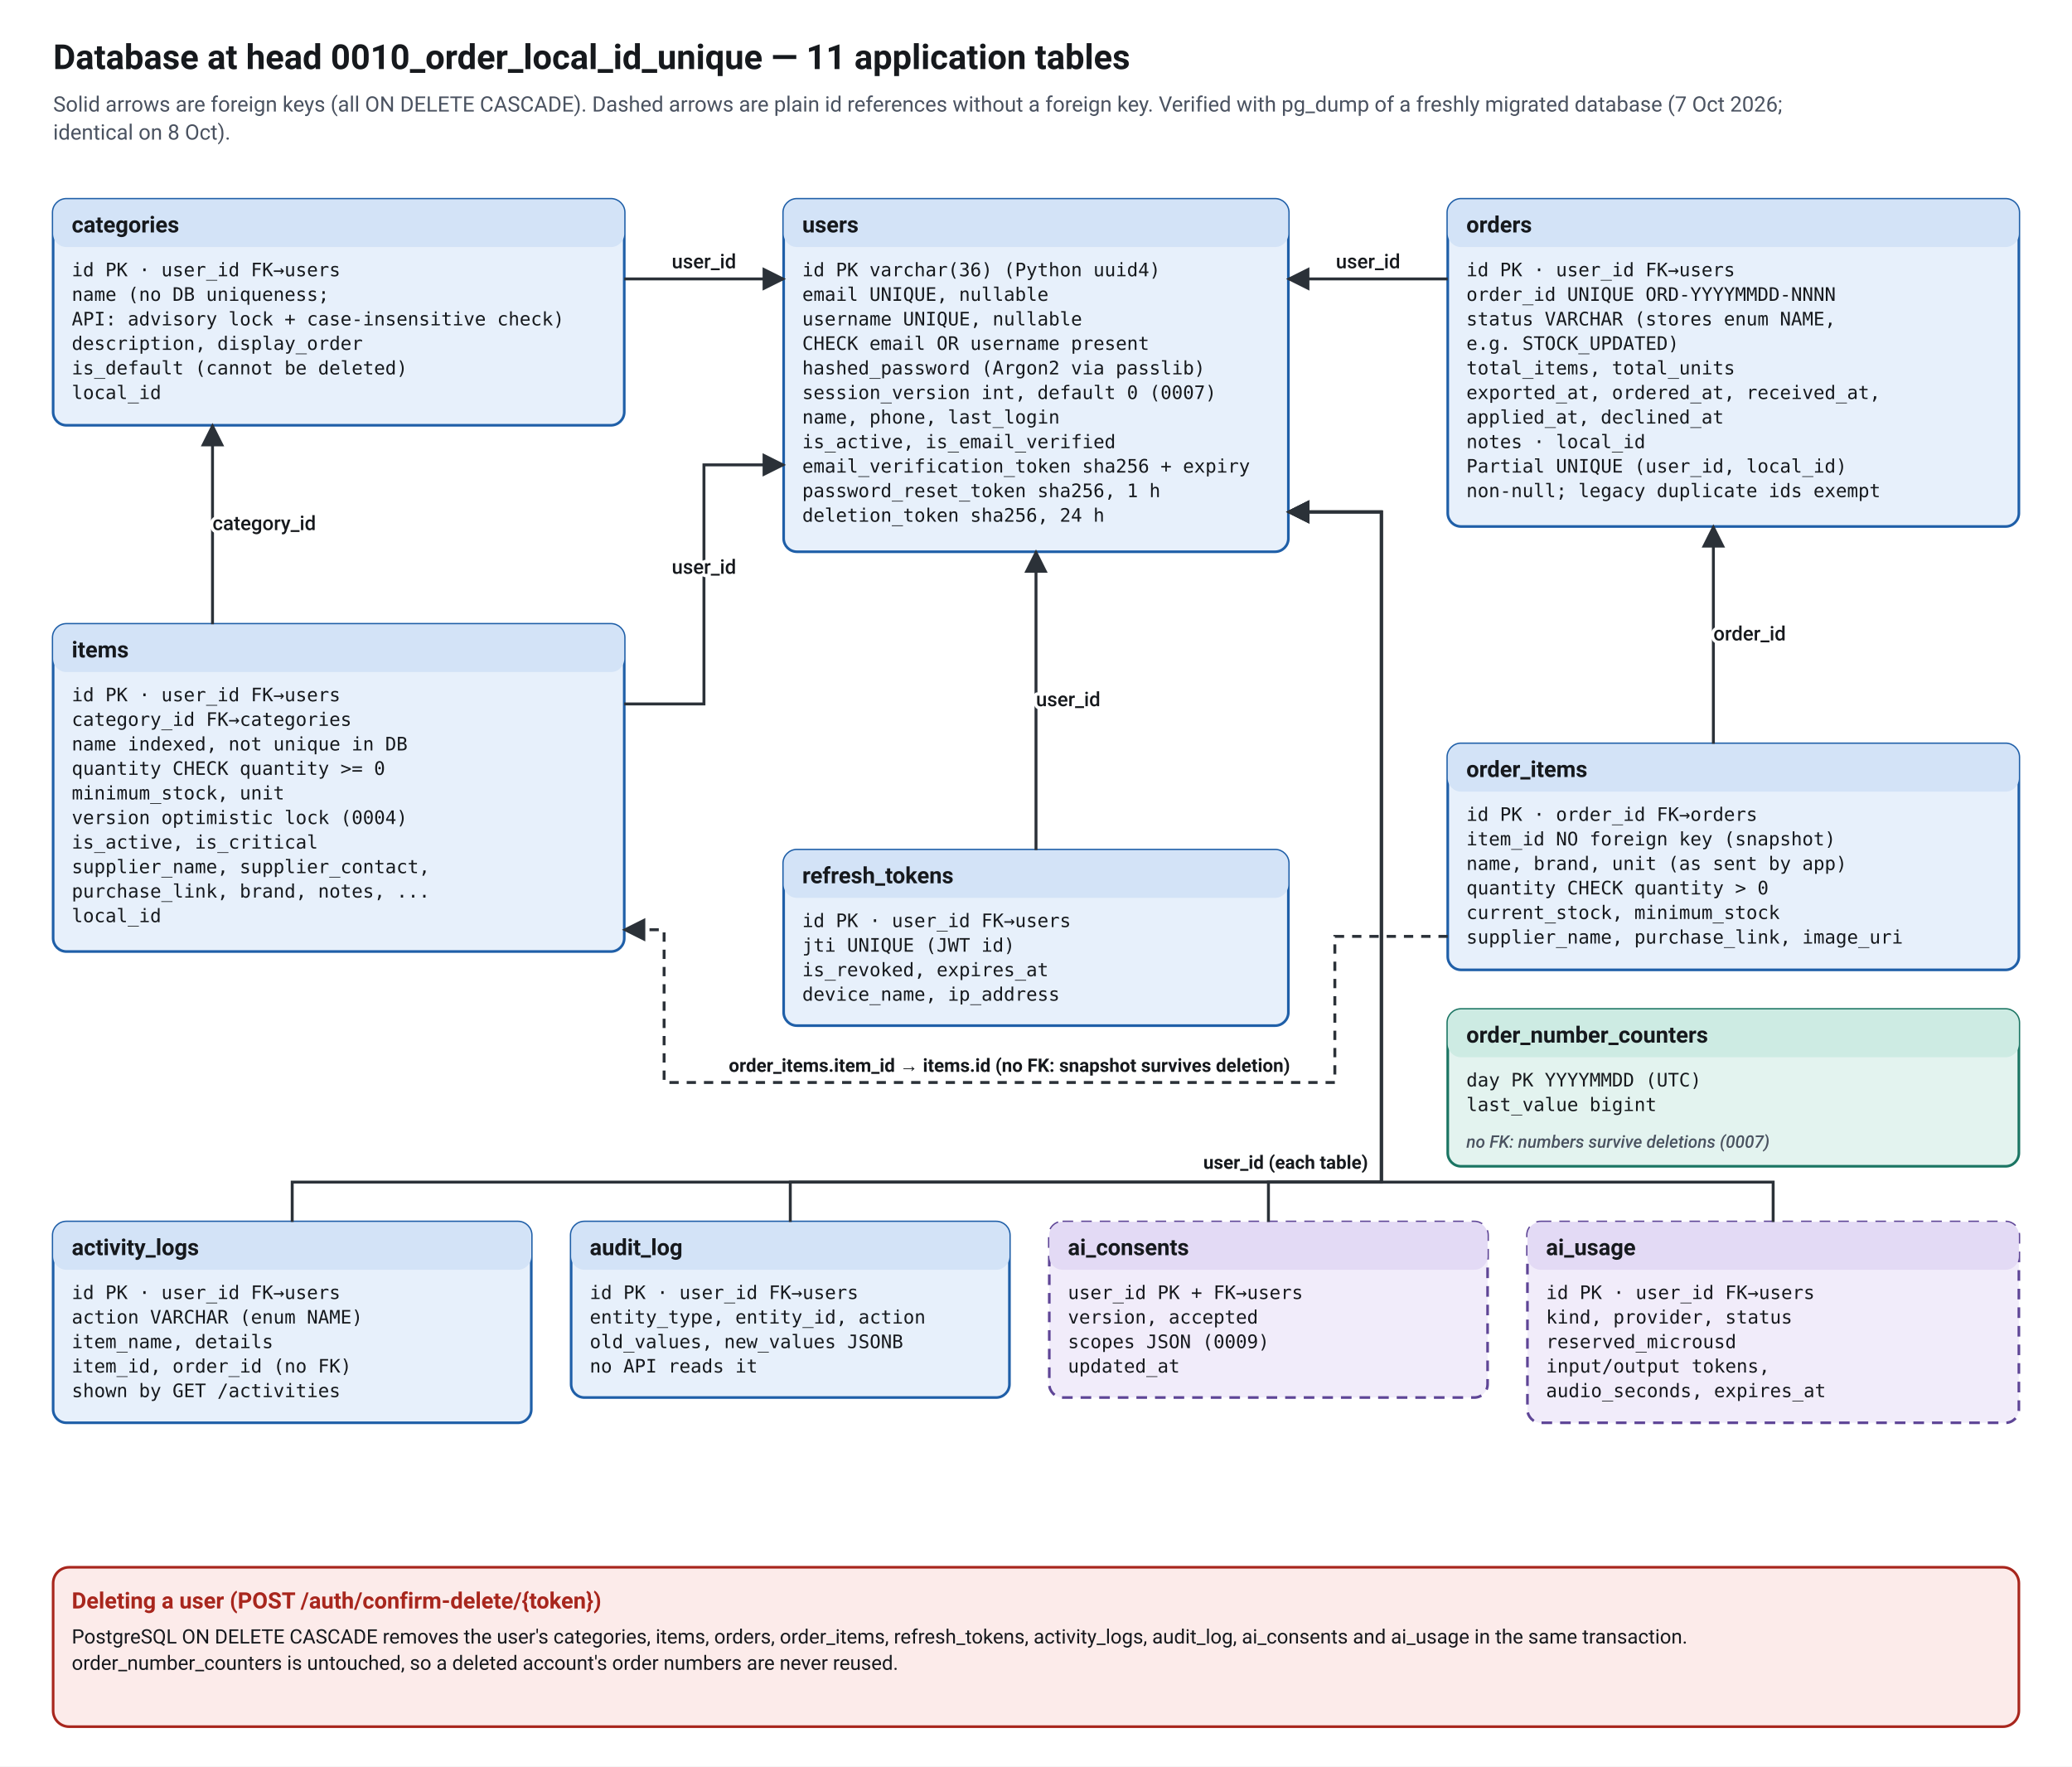
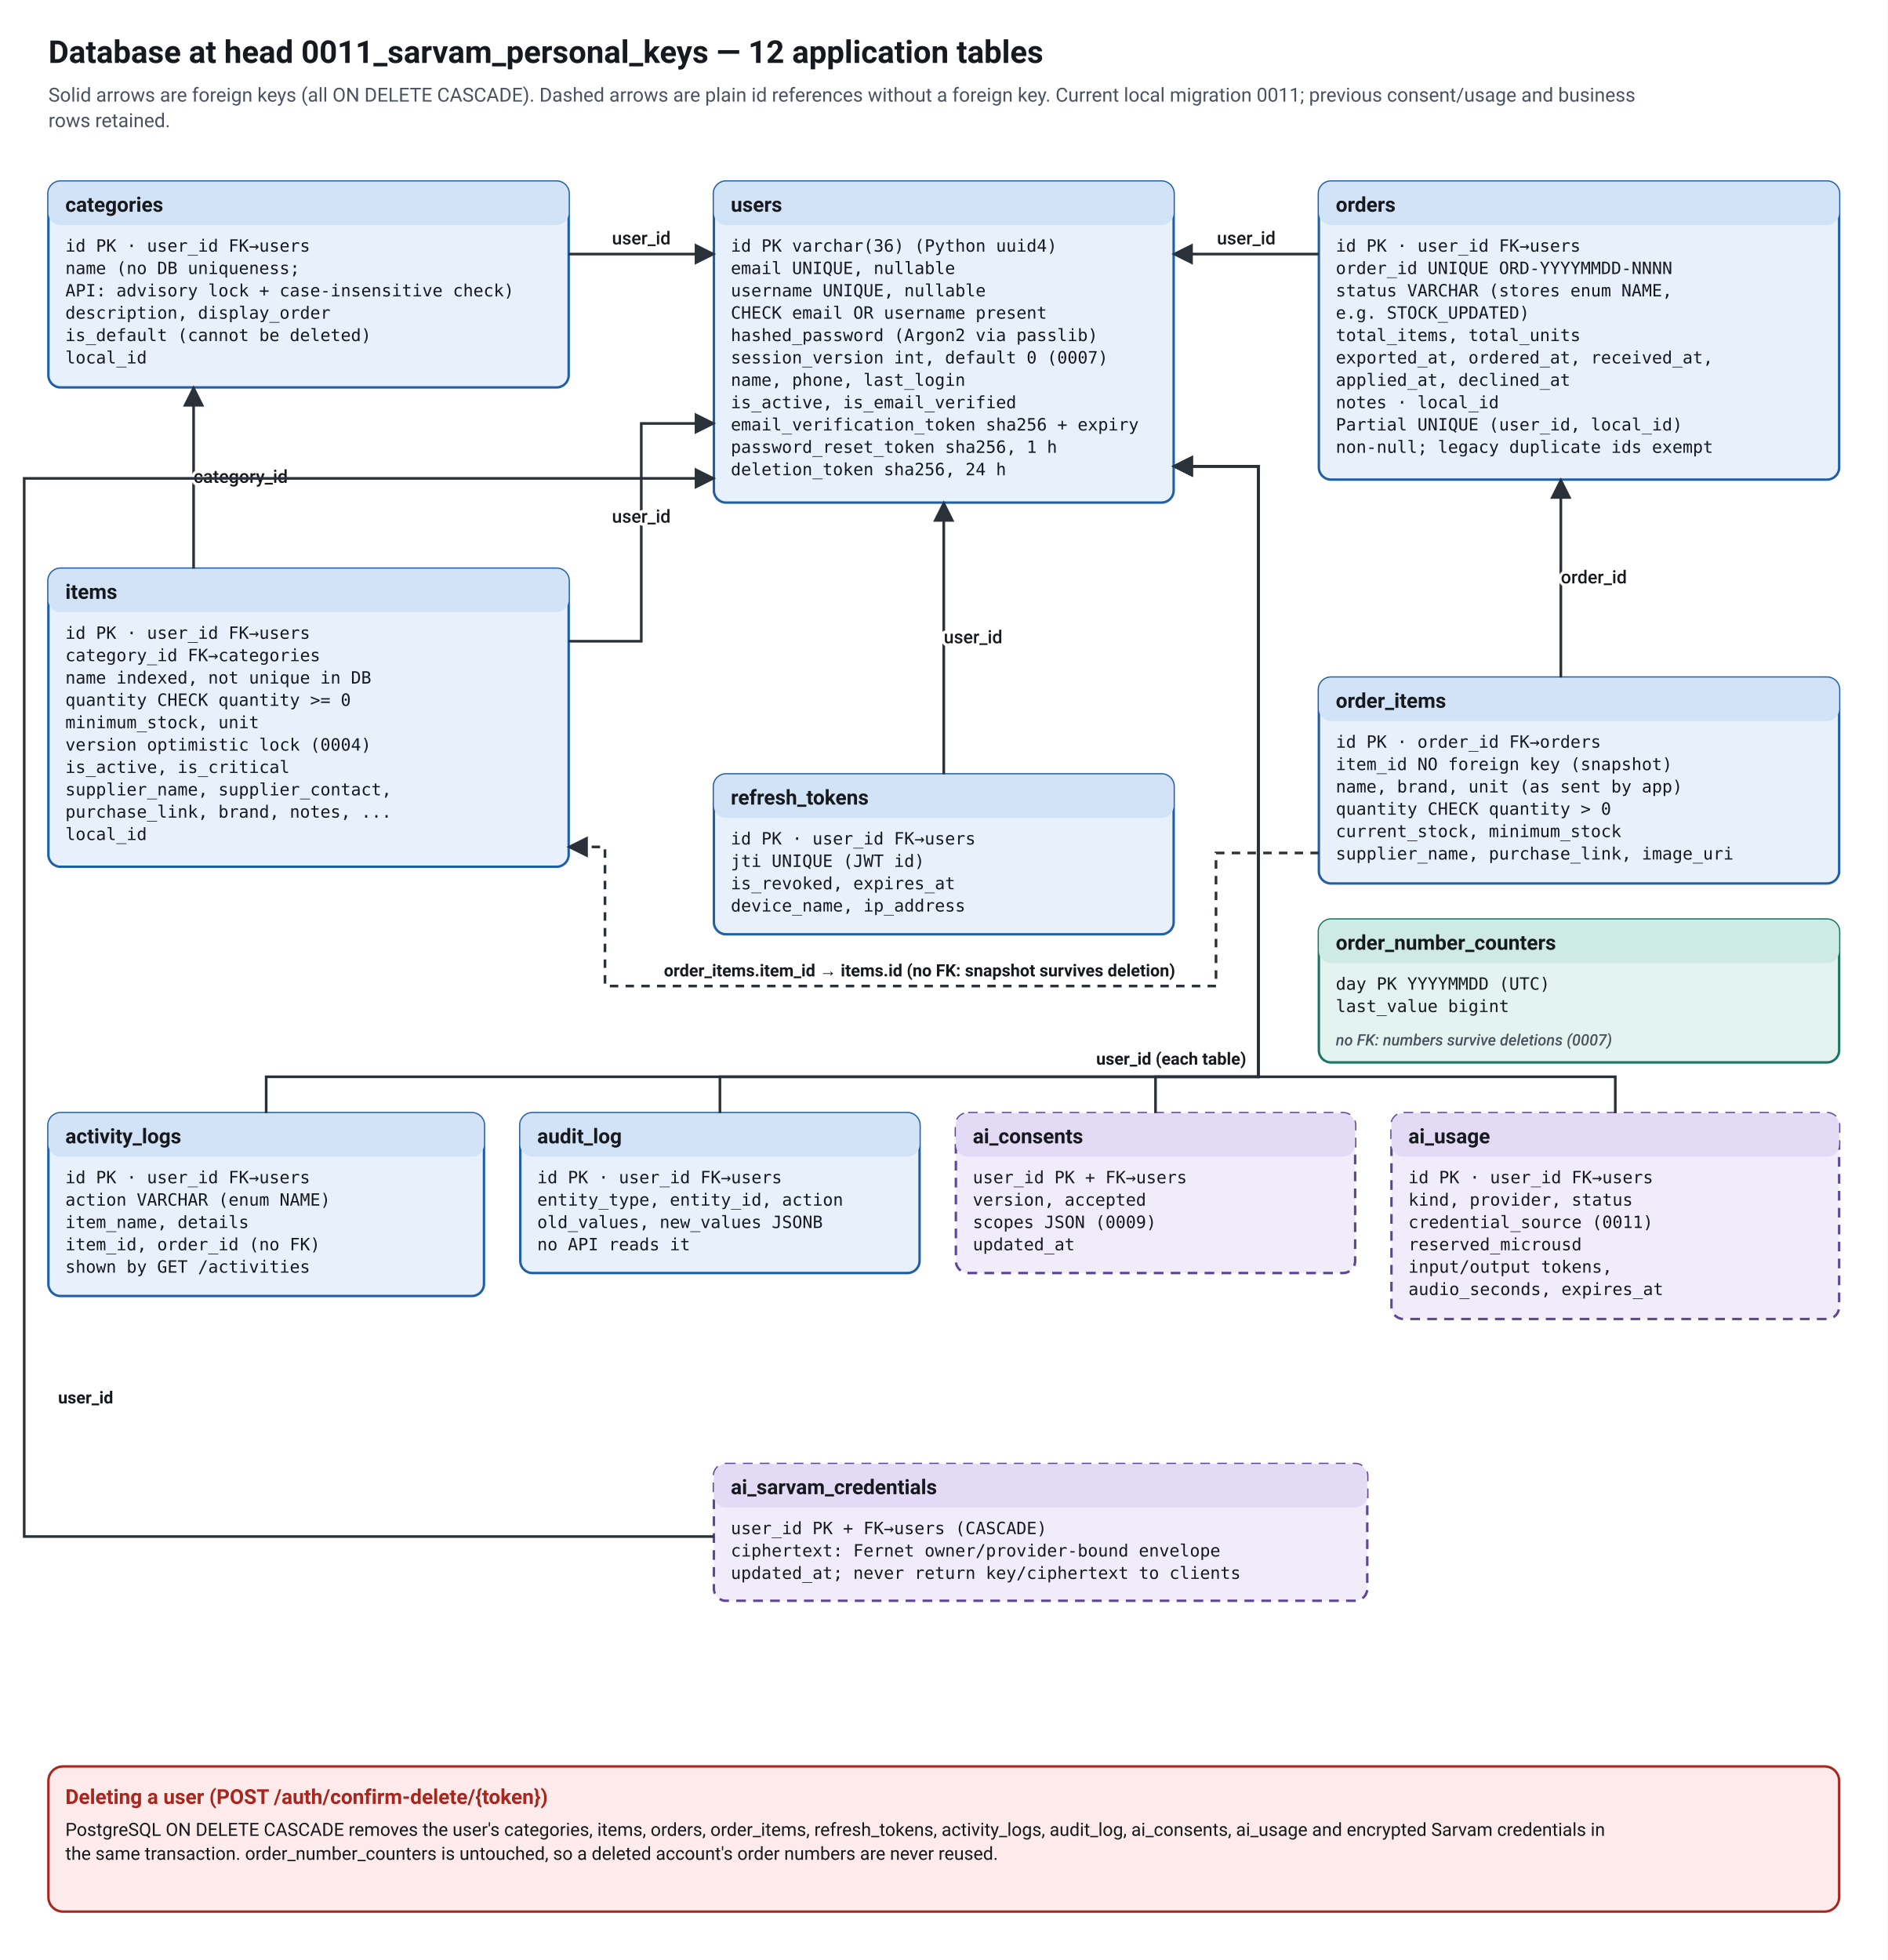
- <svg xmlns="http://www.w3.org/2000/svg" viewBox="0 0 1560 1330" width="1560" height="1330" role="img" aria-labelledby="t d">
+ <svg xmlns="http://www.w3.org/2000/svg" viewBox="0 0 1560 1620" width="1560" height="1620" role="img" aria-labelledby="t d">
  <defs>
    <marker id="arrow" viewBox="0 0 10 10" refX="9" refY="5" markerWidth="8" markerHeight="8" orient="auto-start-reverse">
      <path d="M 0 0 L 10 5 L 0 10 z" fill="#2B3138" />
    </marker>
    <marker id="arrow-start" viewBox="0 0 10 10" refX="1" refY="5" markerWidth="8" markerHeight="8" orient="auto">
      <path d="M 10 0 L 0 5 L 10 10 z" fill="#2B3138" />
    </marker>
  </defs>
  <rect width="100%" height="100%" fill="#FFFFFF" />
-   <text x="40.0" y="52.0" font-family="-apple-system, 'Segoe UI', Roboto, 'Helvetica Neue', Arial, sans-serif" font-size="26" font-weight="700" fill="#16191D" text-anchor="start">Database at head 0010_order_local_id_unique — 11 application tables</text>
-   <text x="40.0" y="84.0" font-family="-apple-system, 'Segoe UI', Roboto, 'Helvetica Neue', Arial, sans-serif" font-size="16" font-weight="400" fill="#4A5260" text-anchor="start">Solid arrows are foreign keys (all ON DELETE CASCADE). Dashed arrows are plain id references without a foreign key. Verified with pg_dump of a freshly migrated database (7 Oct 2026;</text>
-   <text x="40.0" y="105.1" font-family="-apple-system, 'Segoe UI', Roboto, 'Helvetica Neue', Arial, sans-serif" font-size="16" font-weight="400" fill="#4A5260" text-anchor="start">identical on 8 Oct).</text>
+   <text x="40.0" y="52.0" font-family="-apple-system, 'Segoe UI', Roboto, 'Helvetica Neue', Arial, sans-serif" font-size="26" font-weight="700" fill="#16191D" text-anchor="start">Database at head 0011_sarvam_personal_keys — 12 application tables</text>
+   <text x="40.0" y="84.0" font-family="-apple-system, 'Segoe UI', Roboto, 'Helvetica Neue', Arial, sans-serif" font-size="16" font-weight="400" fill="#4A5260" text-anchor="start">Solid arrows are foreign keys (all ON DELETE CASCADE). Dashed arrows are plain id references without a foreign key. Current local migration 0011; previous consent/usage and business</text>
+   <text x="40.0" y="105.1" font-family="-apple-system, 'Segoe UI', Roboto, 'Helvetica Neue', Arial, sans-serif" font-size="16" font-weight="400" fill="#4A5260" text-anchor="start">rows retained.</text>
  <rect x="590.0" y="150.0" width="380.0" height="265.4" rx="10" fill="#E7F0FB" stroke="#1F5FA8" stroke-width="2" />
  <rect x="590.0" y="150.0" width="380.0" height="36" rx="10" fill="#D3E3F7" />
  <text x="604.0" y="175.0" font-family="-apple-system, 'Segoe UI', Roboto, 'Helvetica Neue', Arial, sans-serif" font-size="17" font-weight="700" fill="#16191D" text-anchor="start">users</text>
  <text x="604.0" y="208.0" font-family="ui-monospace, 'SFMono-Regular', Menlo, Consolas, monospace" font-size="14" font-weight="400" fill="#16191D" text-anchor="start">id PK varchar(36) (Python uuid4)</text>
  <text x="604.0" y="226.5" font-family="ui-monospace, 'SFMono-Regular', Menlo, Consolas, monospace" font-size="14" font-weight="400" fill="#16191D" text-anchor="start">email UNIQUE, nullable</text>
  <text x="604.0" y="245.0" font-family="ui-monospace, 'SFMono-Regular', Menlo, Consolas, monospace" font-size="14" font-weight="400" fill="#16191D" text-anchor="start">username UNIQUE, nullable</text>
  <text x="604.0" y="263.4" font-family="ui-monospace, 'SFMono-Regular', Menlo, Consolas, monospace" font-size="14" font-weight="400" fill="#16191D" text-anchor="start">CHECK email OR username present</text>
  <text x="604.0" y="281.9" font-family="ui-monospace, 'SFMono-Regular', Menlo, Consolas, monospace" font-size="14" font-weight="400" fill="#16191D" text-anchor="start">hashed_password (Argon2 via passlib)</text>
  <text x="604.0" y="300.4" font-family="ui-monospace, 'SFMono-Regular', Menlo, Consolas, monospace" font-size="14" font-weight="400" fill="#16191D" text-anchor="start">session_version int, default 0 (0007)</text>
  <text x="604.0" y="318.9" font-family="ui-monospace, 'SFMono-Regular', Menlo, Consolas, monospace" font-size="14" font-weight="400" fill="#16191D" text-anchor="start">name, phone, last_login</text>
  <text x="604.0" y="337.4" font-family="ui-monospace, 'SFMono-Regular', Menlo, Consolas, monospace" font-size="14" font-weight="400" fill="#16191D" text-anchor="start">is_active, is_email_verified</text>
  <text x="604.0" y="355.8" font-family="ui-monospace, 'SFMono-Regular', Menlo, Consolas, monospace" font-size="14" font-weight="400" fill="#16191D" text-anchor="start">email_verification_token sha256 + expiry</text>
  <text x="604.0" y="374.3" font-family="ui-monospace, 'SFMono-Regular', Menlo, Consolas, monospace" font-size="14" font-weight="400" fill="#16191D" text-anchor="start">password_reset_token sha256, 1 h</text>
  <text x="604.0" y="392.8" font-family="ui-monospace, 'SFMono-Regular', Menlo, Consolas, monospace" font-size="14" font-weight="400" fill="#16191D" text-anchor="start">deletion_token sha256, 24 h</text>
  <rect x="40.0" y="150.0" width="430.0" height="170.2" rx="10" fill="#E7F0FB" stroke="#1F5FA8" stroke-width="2" />
  <rect x="40.0" y="150.0" width="430.0" height="36" rx="10" fill="#D3E3F7" />
  <text x="54.0" y="175.0" font-family="-apple-system, 'Segoe UI', Roboto, 'Helvetica Neue', Arial, sans-serif" font-size="17" font-weight="700" fill="#16191D" text-anchor="start">categories</text>
  <text x="54.0" y="208.0" font-family="ui-monospace, 'SFMono-Regular', Menlo, Consolas, monospace" font-size="14" font-weight="400" fill="#16191D" text-anchor="start">id PK · user_id FK→users</text>
  <text x="54.0" y="226.5" font-family="ui-monospace, 'SFMono-Regular', Menlo, Consolas, monospace" font-size="14" font-weight="400" fill="#16191D" text-anchor="start">name (no DB uniqueness;</text>
  <text x="54.0" y="245.0" font-family="ui-monospace, 'SFMono-Regular', Menlo, Consolas, monospace" font-size="14" font-weight="400" fill="#16191D" text-anchor="start">API: advisory lock + case-insensitive check)</text>
  <text x="54.0" y="263.4" font-family="ui-monospace, 'SFMono-Regular', Menlo, Consolas, monospace" font-size="14" font-weight="400" fill="#16191D" text-anchor="start">description, display_order</text>
  <text x="54.0" y="281.9" font-family="ui-monospace, 'SFMono-Regular', Menlo, Consolas, monospace" font-size="14" font-weight="400" fill="#16191D" text-anchor="start">is_default (cannot be deleted)</text>
  <text x="54.0" y="300.4" font-family="ui-monospace, 'SFMono-Regular', Menlo, Consolas, monospace" font-size="14" font-weight="400" fill="#16191D" text-anchor="start">local_id</text>
  <rect x="40.0" y="470.0" width="430.0" height="246.4" rx="10" fill="#E7F0FB" stroke="#1F5FA8" stroke-width="2" />
  <rect x="40.0" y="470.0" width="430.0" height="36" rx="10" fill="#D3E3F7" />
  <text x="54.0" y="495.0" font-family="-apple-system, 'Segoe UI', Roboto, 'Helvetica Neue', Arial, sans-serif" font-size="17" font-weight="700" fill="#16191D" text-anchor="start">items</text>
  <text x="54.0" y="528.0" font-family="ui-monospace, 'SFMono-Regular', Menlo, Consolas, monospace" font-size="14" font-weight="400" fill="#16191D" text-anchor="start">id PK · user_id FK→users</text>
  <text x="54.0" y="546.5" font-family="ui-monospace, 'SFMono-Regular', Menlo, Consolas, monospace" font-size="14" font-weight="400" fill="#16191D" text-anchor="start">category_id FK→categories</text>
  <text x="54.0" y="565.0" font-family="ui-monospace, 'SFMono-Regular', Menlo, Consolas, monospace" font-size="14" font-weight="400" fill="#16191D" text-anchor="start">name indexed, not unique in DB</text>
  <text x="54.0" y="583.4" font-family="ui-monospace, 'SFMono-Regular', Menlo, Consolas, monospace" font-size="14" font-weight="400" fill="#16191D" text-anchor="start">quantity CHECK quantity &gt;= 0</text>
  <text x="54.0" y="601.9" font-family="ui-monospace, 'SFMono-Regular', Menlo, Consolas, monospace" font-size="14" font-weight="400" fill="#16191D" text-anchor="start">minimum_stock, unit</text>
  <text x="54.0" y="620.4" font-family="ui-monospace, 'SFMono-Regular', Menlo, Consolas, monospace" font-size="14" font-weight="400" fill="#16191D" text-anchor="start">version optimistic lock (0004)</text>
  <text x="54.0" y="638.9" font-family="ui-monospace, 'SFMono-Regular', Menlo, Consolas, monospace" font-size="14" font-weight="400" fill="#16191D" text-anchor="start">is_active, is_critical</text>
  <text x="54.0" y="657.4" font-family="ui-monospace, 'SFMono-Regular', Menlo, Consolas, monospace" font-size="14" font-weight="400" fill="#16191D" text-anchor="start">supplier_name, supplier_contact,</text>
  <text x="54.0" y="675.8" font-family="ui-monospace, 'SFMono-Regular', Menlo, Consolas, monospace" font-size="14" font-weight="400" fill="#16191D" text-anchor="start">purchase_link, brand, notes, ...</text>
  <text x="54.0" y="694.3" font-family="ui-monospace, 'SFMono-Regular', Menlo, Consolas, monospace" font-size="14" font-weight="400" fill="#16191D" text-anchor="start">local_id</text>
  <rect x="1090.0" y="150.0" width="430.0" height="246.4" rx="10" fill="#E7F0FB" stroke="#1F5FA8" stroke-width="2" />
  <rect x="1090.0" y="150.0" width="430.0" height="36" rx="10" fill="#D3E3F7" />
  <text x="1104.0" y="175.0" font-family="-apple-system, 'Segoe UI', Roboto, 'Helvetica Neue', Arial, sans-serif" font-size="17" font-weight="700" fill="#16191D" text-anchor="start">orders</text>
  <text x="1104.0" y="208.0" font-family="ui-monospace, 'SFMono-Regular', Menlo, Consolas, monospace" font-size="14" font-weight="400" fill="#16191D" text-anchor="start">id PK · user_id FK→users</text>
  <text x="1104.0" y="226.5" font-family="ui-monospace, 'SFMono-Regular', Menlo, Consolas, monospace" font-size="14" font-weight="400" fill="#16191D" text-anchor="start">order_id UNIQUE ORD-YYYYMMDD-NNNN</text>
  <text x="1104.0" y="245.0" font-family="ui-monospace, 'SFMono-Regular', Menlo, Consolas, monospace" font-size="14" font-weight="400" fill="#16191D" text-anchor="start">status VARCHAR (stores enum NAME,</text>
  <text x="1104.0" y="263.4" font-family="ui-monospace, 'SFMono-Regular', Menlo, Consolas, monospace" font-size="14" font-weight="400" fill="#16191D" text-anchor="start">e.g. STOCK_UPDATED)</text>
  <text x="1104.0" y="281.9" font-family="ui-monospace, 'SFMono-Regular', Menlo, Consolas, monospace" font-size="14" font-weight="400" fill="#16191D" text-anchor="start">total_items, total_units</text>
  <text x="1104.0" y="300.4" font-family="ui-monospace, 'SFMono-Regular', Menlo, Consolas, monospace" font-size="14" font-weight="400" fill="#16191D" text-anchor="start">exported_at, ordered_at, received_at,</text>
  <text x="1104.0" y="318.9" font-family="ui-monospace, 'SFMono-Regular', Menlo, Consolas, monospace" font-size="14" font-weight="400" fill="#16191D" text-anchor="start">applied_at, declined_at</text>
  <text x="1104.0" y="337.4" font-family="ui-monospace, 'SFMono-Regular', Menlo, Consolas, monospace" font-size="14" font-weight="400" fill="#16191D" text-anchor="start">notes · local_id</text>
  <text x="1104.0" y="355.8" font-family="ui-monospace, 'SFMono-Regular', Menlo, Consolas, monospace" font-size="14" font-weight="400" fill="#16191D" text-anchor="start">Partial UNIQUE (user_id, local_id)</text>
  <text x="1104.0" y="374.3" font-family="ui-monospace, 'SFMono-Regular', Menlo, Consolas, monospace" font-size="14" font-weight="400" fill="#16191D" text-anchor="start">non-null; legacy duplicate ids exempt</text>
  <rect x="1090.0" y="560.0" width="430.0" height="170.2" rx="10" fill="#E7F0FB" stroke="#1F5FA8" stroke-width="2" />
  <rect x="1090.0" y="560.0" width="430.0" height="36" rx="10" fill="#D3E3F7" />
  <text x="1104.0" y="585.0" font-family="-apple-system, 'Segoe UI', Roboto, 'Helvetica Neue', Arial, sans-serif" font-size="17" font-weight="700" fill="#16191D" text-anchor="start">order_items</text>
  <text x="1104.0" y="618.0" font-family="ui-monospace, 'SFMono-Regular', Menlo, Consolas, monospace" font-size="14" font-weight="400" fill="#16191D" text-anchor="start">id PK · order_id FK→orders</text>
  <text x="1104.0" y="636.5" font-family="ui-monospace, 'SFMono-Regular', Menlo, Consolas, monospace" font-size="14" font-weight="400" fill="#16191D" text-anchor="start">item_id NO foreign key (snapshot)</text>
  <text x="1104.0" y="655.0" font-family="ui-monospace, 'SFMono-Regular', Menlo, Consolas, monospace" font-size="14" font-weight="400" fill="#16191D" text-anchor="start">name, brand, unit (as sent by app)</text>
  <text x="1104.0" y="673.4" font-family="ui-monospace, 'SFMono-Regular', Menlo, Consolas, monospace" font-size="14" font-weight="400" fill="#16191D" text-anchor="start">quantity CHECK quantity &gt; 0</text>
  <text x="1104.0" y="691.9" font-family="ui-monospace, 'SFMono-Regular', Menlo, Consolas, monospace" font-size="14" font-weight="400" fill="#16191D" text-anchor="start">current_stock, minimum_stock</text>
  <text x="1104.0" y="710.4" font-family="ui-monospace, 'SFMono-Regular', Menlo, Consolas, monospace" font-size="14" font-weight="400" fill="#16191D" text-anchor="start">supplier_name, purchase_link, image_uri</text>
  <rect x="590.0" y="640.0" width="380.0" height="132.2" rx="10" fill="#E7F0FB" stroke="#1F5FA8" stroke-width="2" />
  <rect x="590.0" y="640.0" width="380.0" height="36" rx="10" fill="#D3E3F7" />
  <text x="604.0" y="665.0" font-family="-apple-system, 'Segoe UI', Roboto, 'Helvetica Neue', Arial, sans-serif" font-size="17" font-weight="700" fill="#16191D" text-anchor="start">refresh_tokens</text>
  <text x="604.0" y="698.0" font-family="ui-monospace, 'SFMono-Regular', Menlo, Consolas, monospace" font-size="14" font-weight="400" fill="#16191D" text-anchor="start">id PK · user_id FK→users</text>
  <text x="604.0" y="716.5" font-family="ui-monospace, 'SFMono-Regular', Menlo, Consolas, monospace" font-size="14" font-weight="400" fill="#16191D" text-anchor="start">jti UNIQUE (JWT id)</text>
  <text x="604.0" y="735.0" font-family="ui-monospace, 'SFMono-Regular', Menlo, Consolas, monospace" font-size="14" font-weight="400" fill="#16191D" text-anchor="start">is_revoked, expires_at</text>
  <text x="604.0" y="753.4" font-family="ui-monospace, 'SFMono-Regular', Menlo, Consolas, monospace" font-size="14" font-weight="400" fill="#16191D" text-anchor="start">device_name, ip_address</text>
  <rect x="40.0" y="920.0" width="360.0" height="151.2" rx="10" fill="#E7F0FB" stroke="#1F5FA8" stroke-width="2" />
  <rect x="40.0" y="920.0" width="360.0" height="36" rx="10" fill="#D3E3F7" />
  <text x="54.0" y="945.0" font-family="-apple-system, 'Segoe UI', Roboto, 'Helvetica Neue', Arial, sans-serif" font-size="17" font-weight="700" fill="#16191D" text-anchor="start">activity_logs</text>
  <text x="54.0" y="978.0" font-family="ui-monospace, 'SFMono-Regular', Menlo, Consolas, monospace" font-size="14" font-weight="400" fill="#16191D" text-anchor="start">id PK · user_id FK→users</text>
  <text x="54.0" y="996.5" font-family="ui-monospace, 'SFMono-Regular', Menlo, Consolas, monospace" font-size="14" font-weight="400" fill="#16191D" text-anchor="start">action VARCHAR (enum NAME)</text>
  <text x="54.0" y="1015.0" font-family="ui-monospace, 'SFMono-Regular', Menlo, Consolas, monospace" font-size="14" font-weight="400" fill="#16191D" text-anchor="start">item_name, details</text>
  <text x="54.0" y="1033.4" font-family="ui-monospace, 'SFMono-Regular', Menlo, Consolas, monospace" font-size="14" font-weight="400" fill="#16191D" text-anchor="start">item_id, order_id (no FK)</text>
  <text x="54.0" y="1051.9" font-family="ui-monospace, 'SFMono-Regular', Menlo, Consolas, monospace" font-size="14" font-weight="400" fill="#16191D" text-anchor="start">shown by GET /activities</text>
  <rect x="430.0" y="920.0" width="330.0" height="132.2" rx="10" fill="#E7F0FB" stroke="#1F5FA8" stroke-width="2" />
  <rect x="430.0" y="920.0" width="330.0" height="36" rx="10" fill="#D3E3F7" />
  <text x="444.0" y="945.0" font-family="-apple-system, 'Segoe UI', Roboto, 'Helvetica Neue', Arial, sans-serif" font-size="17" font-weight="700" fill="#16191D" text-anchor="start">audit_log</text>
  <text x="444.0" y="978.0" font-family="ui-monospace, 'SFMono-Regular', Menlo, Consolas, monospace" font-size="14" font-weight="400" fill="#16191D" text-anchor="start">id PK · user_id FK→users</text>
  <text x="444.0" y="996.5" font-family="ui-monospace, 'SFMono-Regular', Menlo, Consolas, monospace" font-size="14" font-weight="400" fill="#16191D" text-anchor="start">entity_type, entity_id, action</text>
  <text x="444.0" y="1015.0" font-family="ui-monospace, 'SFMono-Regular', Menlo, Consolas, monospace" font-size="14" font-weight="400" fill="#16191D" text-anchor="start">old_values, new_values JSONB</text>
  <text x="444.0" y="1033.4" font-family="ui-monospace, 'SFMono-Regular', Menlo, Consolas, monospace" font-size="14" font-weight="400" fill="#16191D" text-anchor="start">no API reads it</text>
  <rect x="790.0" y="920.0" width="330.0" height="132.2" rx="10" fill="#F1ECFA" stroke="#5E4596" stroke-width="2" stroke-dasharray="8 6" />
  <rect x="790.0" y="920.0" width="330.0" height="36" rx="10" fill="#E3DAF5" />
  <text x="804.0" y="945.0" font-family="-apple-system, 'Segoe UI', Roboto, 'Helvetica Neue', Arial, sans-serif" font-size="17" font-weight="700" fill="#16191D" text-anchor="start">ai_consents</text>
  <text x="804.0" y="978.0" font-family="ui-monospace, 'SFMono-Regular', Menlo, Consolas, monospace" font-size="14" font-weight="400" fill="#16191D" text-anchor="start">user_id PK + FK→users</text>
  <text x="804.0" y="996.5" font-family="ui-monospace, 'SFMono-Regular', Menlo, Consolas, monospace" font-size="14" font-weight="400" fill="#16191D" text-anchor="start">version, accepted</text>
  <text x="804.0" y="1015.0" font-family="ui-monospace, 'SFMono-Regular', Menlo, Consolas, monospace" font-size="14" font-weight="400" fill="#16191D" text-anchor="start">scopes JSON (0009)</text>
  <text x="804.0" y="1033.4" font-family="ui-monospace, 'SFMono-Regular', Menlo, Consolas, monospace" font-size="14" font-weight="400" fill="#16191D" text-anchor="start">updated_at</text>
-   <rect x="1150.0" y="920.0" width="370.0" height="151.2" rx="10" fill="#F1ECFA" stroke="#5E4596" stroke-width="2" stroke-dasharray="8 6" />
+   <rect x="1150.0" y="920.0" width="370.0" height="170.2" rx="10" fill="#F1ECFA" stroke="#5E4596" stroke-width="2" stroke-dasharray="8 6" />
  <rect x="1150.0" y="920.0" width="370.0" height="36" rx="10" fill="#E3DAF5" />
  <text x="1164.0" y="945.0" font-family="-apple-system, 'Segoe UI', Roboto, 'Helvetica Neue', Arial, sans-serif" font-size="17" font-weight="700" fill="#16191D" text-anchor="start">ai_usage</text>
  <text x="1164.0" y="978.0" font-family="ui-monospace, 'SFMono-Regular', Menlo, Consolas, monospace" font-size="14" font-weight="400" fill="#16191D" text-anchor="start">id PK · user_id FK→users</text>
  <text x="1164.0" y="996.5" font-family="ui-monospace, 'SFMono-Regular', Menlo, Consolas, monospace" font-size="14" font-weight="400" fill="#16191D" text-anchor="start">kind, provider, status</text>
-   <text x="1164.0" y="1015.0" font-family="ui-monospace, 'SFMono-Regular', Menlo, Consolas, monospace" font-size="14" font-weight="400" fill="#16191D" text-anchor="start">reserved_microusd</text>
-   <text x="1164.0" y="1033.4" font-family="ui-monospace, 'SFMono-Regular', Menlo, Consolas, monospace" font-size="14" font-weight="400" fill="#16191D" text-anchor="start">input/output tokens,</text>
-   <text x="1164.0" y="1051.9" font-family="ui-monospace, 'SFMono-Regular', Menlo, Consolas, monospace" font-size="14" font-weight="400" fill="#16191D" text-anchor="start">audio_seconds, expires_at</text>
+   <text x="1164.0" y="1015.0" font-family="ui-monospace, 'SFMono-Regular', Menlo, Consolas, monospace" font-size="14" font-weight="400" fill="#16191D" text-anchor="start">credential_source (0011)</text>
+   <text x="1164.0" y="1033.4" font-family="ui-monospace, 'SFMono-Regular', Menlo, Consolas, monospace" font-size="14" font-weight="400" fill="#16191D" text-anchor="start">reserved_microusd</text>
+   <text x="1164.0" y="1051.9" font-family="ui-monospace, 'SFMono-Regular', Menlo, Consolas, monospace" font-size="14" font-weight="400" fill="#16191D" text-anchor="start">input/output tokens,</text>
+   <text x="1164.0" y="1070.4" font-family="ui-monospace, 'SFMono-Regular', Menlo, Consolas, monospace" font-size="14" font-weight="400" fill="#16191D" text-anchor="start">audio_seconds, expires_at</text>
  <rect x="1090.0" y="760.0" width="430.0" height="118.1" rx="10" fill="#E3F3EF" stroke="#1B7563" stroke-width="2" />
  <rect x="1090.0" y="760.0" width="430.0" height="36" rx="10" fill="#CDEBE3" />
  <text x="1104.0" y="785.0" font-family="-apple-system, 'Segoe UI', Roboto, 'Helvetica Neue', Arial, sans-serif" font-size="17" font-weight="700" fill="#16191D" text-anchor="start">order_number_counters</text>
  <text x="1104.0" y="818.0" font-family="ui-monospace, 'SFMono-Regular', Menlo, Consolas, monospace" font-size="14" font-weight="400" fill="#16191D" text-anchor="start">day PK YYYYMMDD (UTC)</text>
  <text x="1104.0" y="836.5" font-family="ui-monospace, 'SFMono-Regular', Menlo, Consolas, monospace" font-size="14" font-weight="400" fill="#16191D" text-anchor="start">last_value bigint</text>
  <text x="1104.0" y="864.1" font-family="-apple-system, 'Segoe UI', Roboto, 'Helvetica Neue', Arial, sans-serif" font-size="13" font-weight="500" fill="#4A5260" text-anchor="start" font-style="italic">no FK: numbers survive deletions (0007)</text>
+   <rect x="590.0" y="1210.0" width="540.0" height="113.1" rx="10" fill="#F1ECFA" stroke="#5E4596" stroke-width="2" stroke-dasharray="8 6" />
+   <rect x="590.0" y="1210.0" width="540.0" height="36" rx="10" fill="#E3DAF5" />
+   <text x="604.0" y="1235.0" font-family="-apple-system, 'Segoe UI', Roboto, 'Helvetica Neue', Arial, sans-serif" font-size="17" font-weight="700" fill="#16191D" text-anchor="start">ai_sarvam_credentials</text>
+   <text x="604.0" y="1268.0" font-family="ui-monospace, 'SFMono-Regular', Menlo, Consolas, monospace" font-size="14" font-weight="400" fill="#16191D" text-anchor="start">user_id PK + FK→users (CASCADE)</text>
+   <text x="604.0" y="1286.5" font-family="ui-monospace, 'SFMono-Regular', Menlo, Consolas, monospace" font-size="14" font-weight="400" fill="#16191D" text-anchor="start">ciphertext: Fernet owner/provider-bound envelope</text>
+   <text x="604.0" y="1305.0" font-family="ui-monospace, 'SFMono-Regular', Menlo, Consolas, monospace" font-size="14" font-weight="400" fill="#16191D" text-anchor="start">updated_at; never return key/ciphertext to clients</text>
  <path d="M 470.0 210.0 L 590.0 210.0" fill="none" stroke="#2B3138" stroke-width="2.2" marker-end="url(#arrow)" />
  <text x="530.0" y="202.0" font-family="-apple-system, 'Segoe UI', Roboto, 'Helvetica Neue', Arial, sans-serif" font-size="15" font-weight="500" fill="#16191D" text-anchor="middle" stroke="#FFFFFF" stroke-width="5" paint-order="stroke" stroke-linejoin="round">user_id</text>
  <path d="M 470.0 530.0 L 530.0 530.0 L 530.0 350.0 L 590.0 350.0" fill="none" stroke="#2B3138" stroke-width="2.2" marker-end="url(#arrow)" />
  <text x="530.0" y="432.0" font-family="-apple-system, 'Segoe UI', Roboto, 'Helvetica Neue', Arial, sans-serif" font-size="15" font-weight="500" fill="#16191D" text-anchor="middle" stroke="#FFFFFF" stroke-width="5" paint-order="stroke" stroke-linejoin="round">user_id</text>
  <path d="M 1090.0 210.0 L 970.0 210.0" fill="none" stroke="#2B3138" stroke-width="2.2" marker-end="url(#arrow)" />
  <text x="1030.0" y="202.0" font-family="-apple-system, 'Segoe UI', Roboto, 'Helvetica Neue', Arial, sans-serif" font-size="15" font-weight="500" fill="#16191D" text-anchor="middle" stroke="#FFFFFF" stroke-width="5" paint-order="stroke" stroke-linejoin="round">user_id</text>
  <path d="M 780.0 640.0 L 780.0 415.4" fill="none" stroke="#2B3138" stroke-width="2.2" marker-end="url(#arrow)" />
  <text x="780.0" y="531.7" font-family="-apple-system, 'Segoe UI', Roboto, 'Helvetica Neue', Arial, sans-serif" font-size="15" font-weight="500" fill="#16191D" text-anchor="start" stroke="#FFFFFF" stroke-width="5" paint-order="stroke" stroke-linejoin="round">user_id</text>
  <path d="M 160.0 470.0 L 160.0 320.2" fill="none" stroke="#2B3138" stroke-width="2.2" marker-end="url(#arrow)" />
  <text x="160.0" y="399.1" font-family="-apple-system, 'Segoe UI', Roboto, 'Helvetica Neue', Arial, sans-serif" font-size="15" font-weight="500" fill="#16191D" text-anchor="start" stroke="#FFFFFF" stroke-width="5" paint-order="stroke" stroke-linejoin="round">category_id</text>
  <path d="M 1290.0 560.0 L 1290.0 396.4" fill="none" stroke="#2B3138" stroke-width="2.2" marker-end="url(#arrow)" />
  <text x="1290.0" y="482.2" font-family="-apple-system, 'Segoe UI', Roboto, 'Helvetica Neue', Arial, sans-serif" font-size="15" font-weight="500" fill="#16191D" text-anchor="start" stroke="#FFFFFF" stroke-width="5" paint-order="stroke" stroke-linejoin="round">order_id</text>
  <path d="M 1090.0 705.0 L 1005.0 705.0 L 1005.0 815.0 L 500.0 815.0 L 500.0 700.0 L 470.0 700.0" fill="none" stroke="#2B3138" stroke-width="2.2" stroke-dasharray="7 6" marker-end="url(#arrow)" />
  <text x="760.0" y="807.0" font-family="-apple-system, 'Segoe UI', Roboto, 'Helvetica Neue', Arial, sans-serif" font-size="14" font-weight="600" fill="#16191D" text-anchor="middle" stroke="#FFFFFF" stroke-width="5" paint-order="stroke" stroke-linejoin="round">order_items.item_id → items.id (no FK: snapshot survives deletion)</text>
  <path d="M 220.0 920.0 L 220.0 890.0 L 1040.0 890.0 L 1040.0 385.4 L 970.0 385.4" fill="none" stroke="#2B3138" stroke-width="2.2" marker-end="url(#arrow)" />
  <path d="M 595.0 920.0 L 595.0 890.0 L 1040.0 890.0 L 1040.0 385.4 L 970.0 385.4" fill="none" stroke="#2B3138" stroke-width="2.2" marker-end="url(#arrow)" />
  <path d="M 955.0 920.0 L 955.0 890.0 L 1040.0 890.0 L 1040.0 385.4 L 970.0 385.4" fill="none" stroke="#2B3138" stroke-width="2.2" marker-end="url(#arrow)" />
  <path d="M 1335.0 920.0 L 1335.0 890.0 L 1040.0 890.0 L 1040.0 385.4 L 970.0 385.4" fill="none" stroke="#2B3138" stroke-width="2.2" marker-end="url(#arrow)" />
  <text x="1030.0" y="880.0" font-family="-apple-system, 'Segoe UI', Roboto, 'Helvetica Neue', Arial, sans-serif" font-size="14" font-weight="600" fill="#16191D" text-anchor="end" stroke="#FFFFFF" stroke-width="5" paint-order="stroke" stroke-linejoin="round">user_id (each table)</text>
-   <rect x="40.0" y="1180.0" width="1480.0" height="120.0" rx="12" fill="#FCEBEA" stroke="#A8261D" stroke-width="2" />
-   <text x="54.0" y="1211.0" font-family="-apple-system, 'Segoe UI', Roboto, 'Helvetica Neue', Arial, sans-serif" font-size="17" font-weight="700" fill="#A8261D" text-anchor="start">Deleting a user (POST /auth/confirm-delete/{token})</text>
-   <text x="54.0" y="1237.4" font-family="-apple-system, 'Segoe UI', Roboto, 'Helvetica Neue', Arial, sans-serif" font-size="15" font-weight="400" fill="#16191D" text-anchor="start">PostgreSQL ON DELETE CASCADE removes the user's categories, items, orders, order_items, refresh_tokens, activity_logs, audit_log, ai_consents and ai_usage in the same transaction.</text>
-   <text x="54.0" y="1257.2" font-family="-apple-system, 'Segoe UI', Roboto, 'Helvetica Neue', Arial, sans-serif" font-size="15" font-weight="400" fill="#16191D" text-anchor="start">order_number_counters is untouched, so a deleted account's order numbers are never reused.</text>
+   <path d="M 590.0 1270.0 L 20.0 1270.0 L 20.0 395.4 L 590.0 395.4" fill="none" stroke="#2B3138" stroke-width="2.2" marker-end="url(#arrow)" />
+   <text x="48.0" y="1160.0" font-family="-apple-system, 'Segoe UI', Roboto, 'Helvetica Neue', Arial, sans-serif" font-size="14" font-weight="600" fill="#16191D" text-anchor="start" stroke="#FFFFFF" stroke-width="5" paint-order="stroke" stroke-linejoin="round">user_id</text>
+   <rect x="40.0" y="1460.0" width="1480.0" height="120.0" rx="12" fill="#FCEBEA" stroke="#A8261D" stroke-width="2" />
+   <text x="54.0" y="1491.0" font-family="-apple-system, 'Segoe UI', Roboto, 'Helvetica Neue', Arial, sans-serif" font-size="17" font-weight="700" fill="#A8261D" text-anchor="start">Deleting a user (POST /auth/confirm-delete/{token})</text>
+   <text x="54.0" y="1517.4" font-family="-apple-system, 'Segoe UI', Roboto, 'Helvetica Neue', Arial, sans-serif" font-size="15" font-weight="400" fill="#16191D" text-anchor="start">PostgreSQL ON DELETE CASCADE removes the user's categories, items, orders, order_items, refresh_tokens, activity_logs, audit_log, ai_consents, ai_usage and encrypted Sarvam credentials in</text>
+   <text x="54.0" y="1537.2" font-family="-apple-system, 'Segoe UI', Roboto, 'Helvetica Neue', Arial, sans-serif" font-size="15" font-weight="400" fill="#16191D" text-anchor="start">the same transaction. order_number_counters is untouched, so a deleted account's order numbers are never reused.</text>
</svg>
